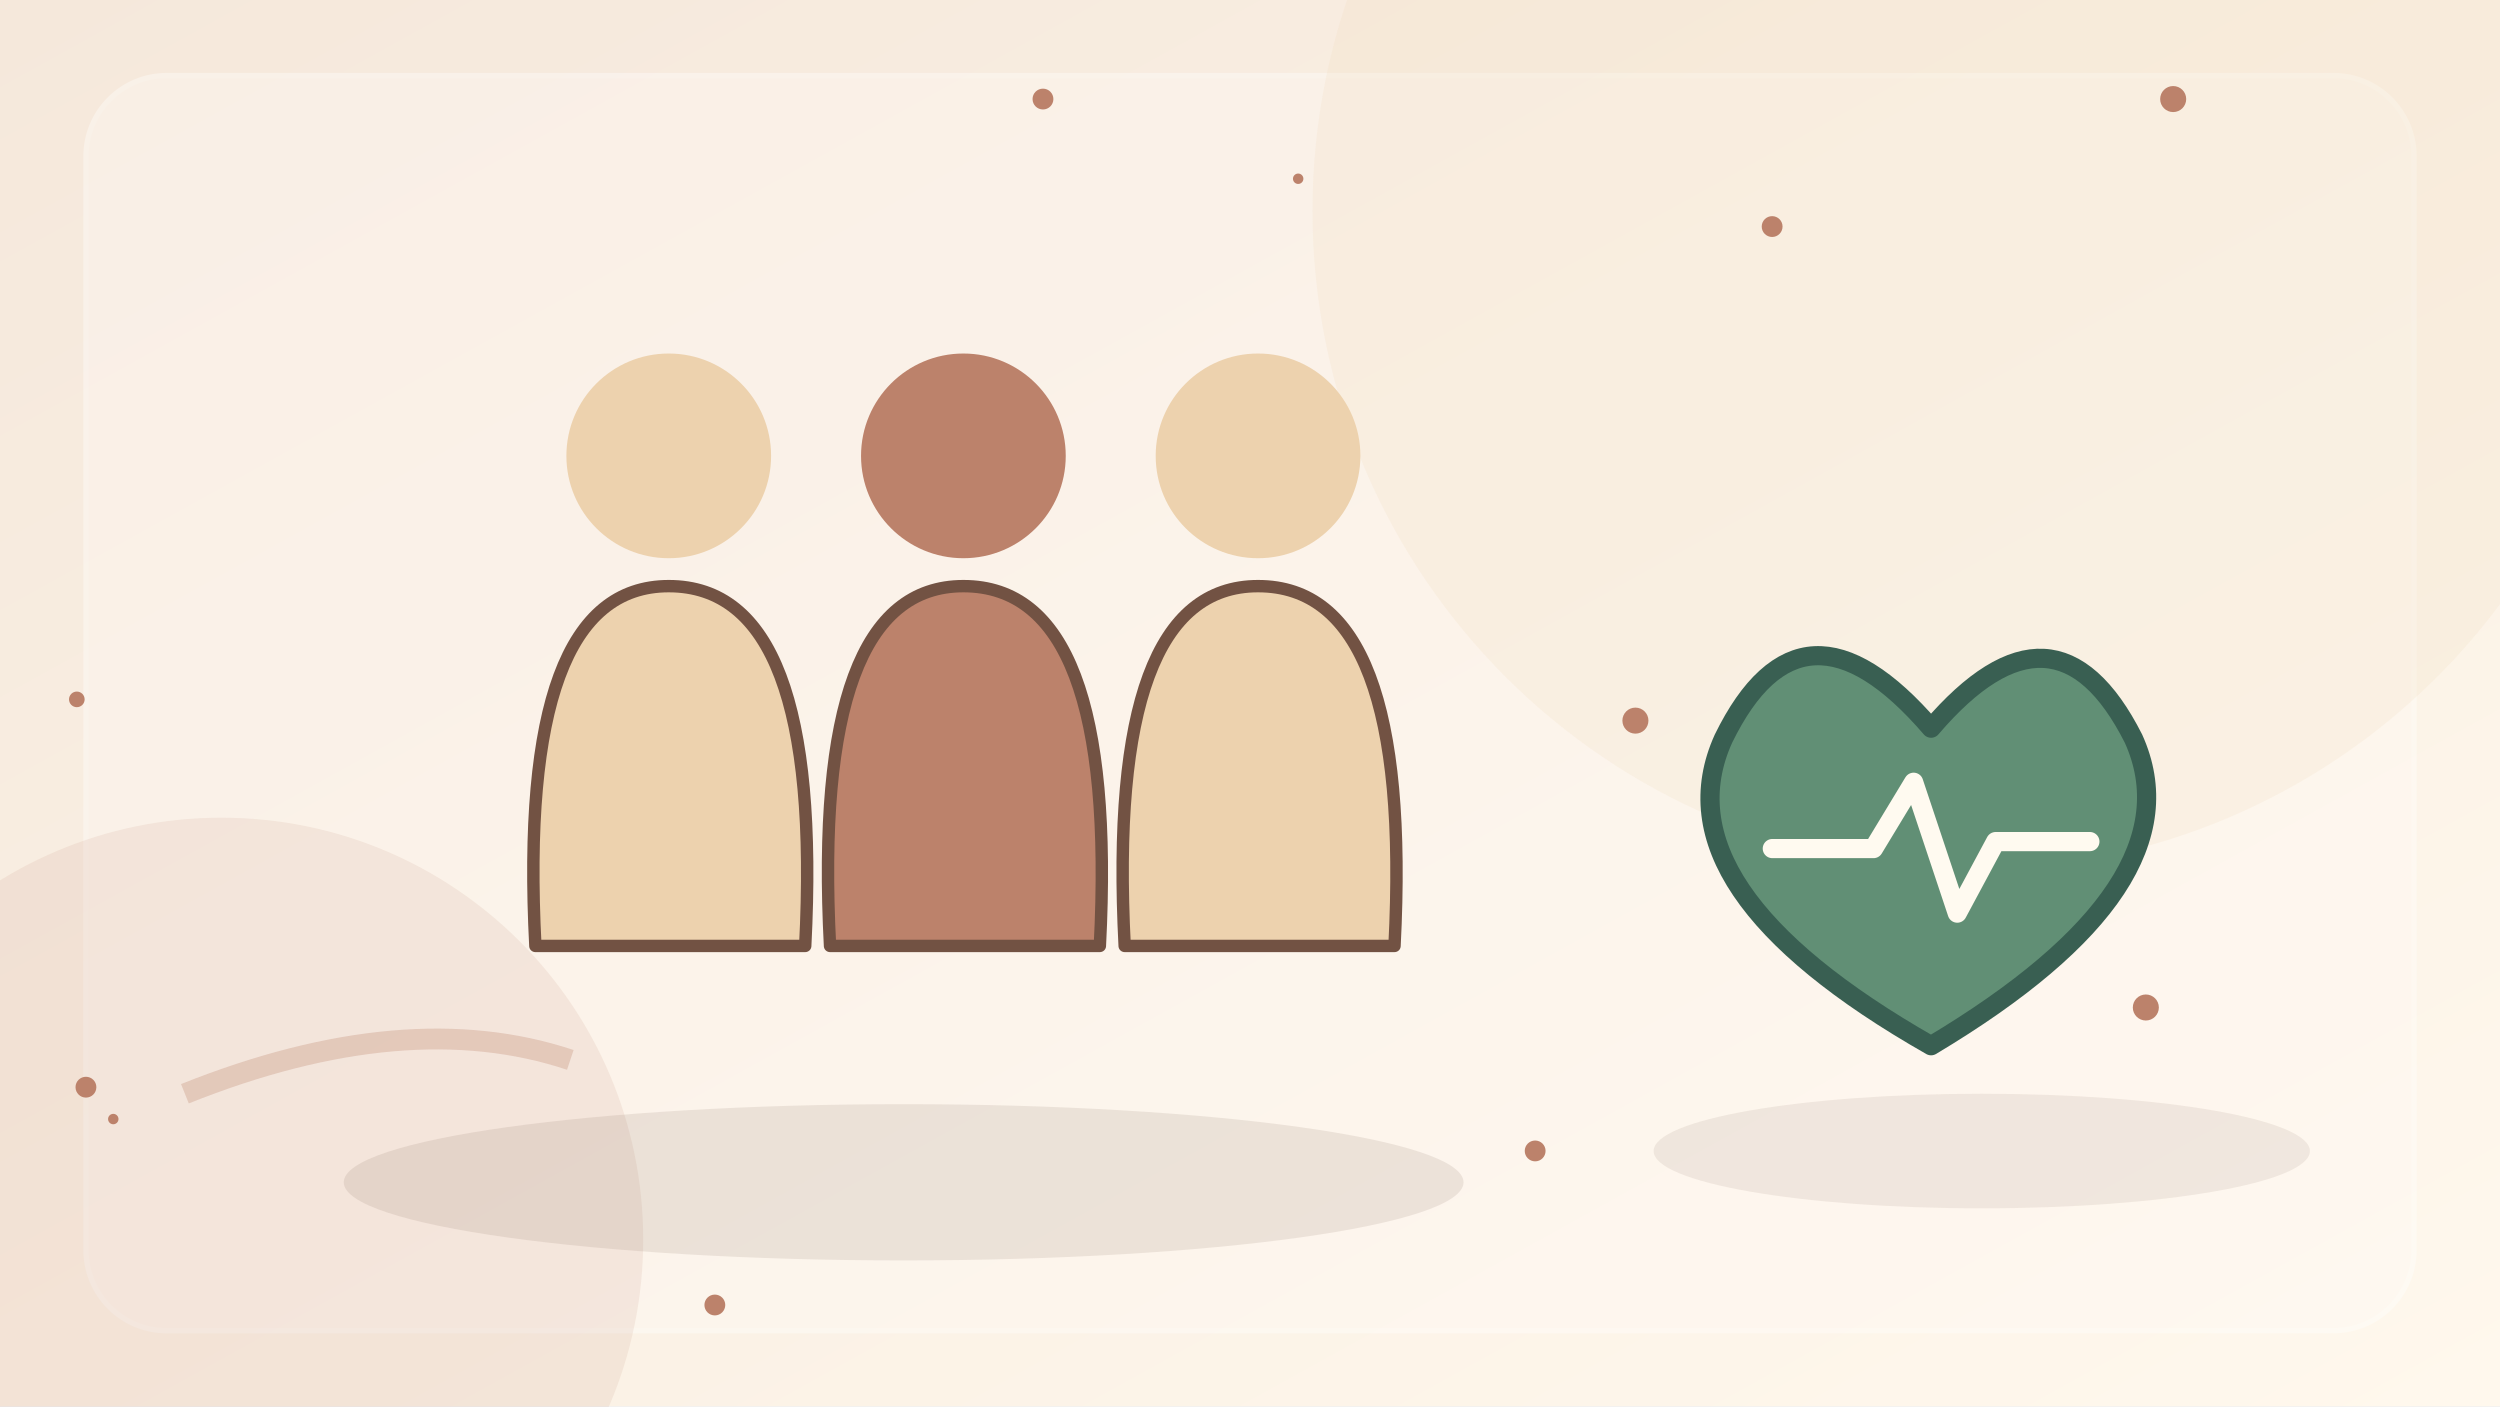
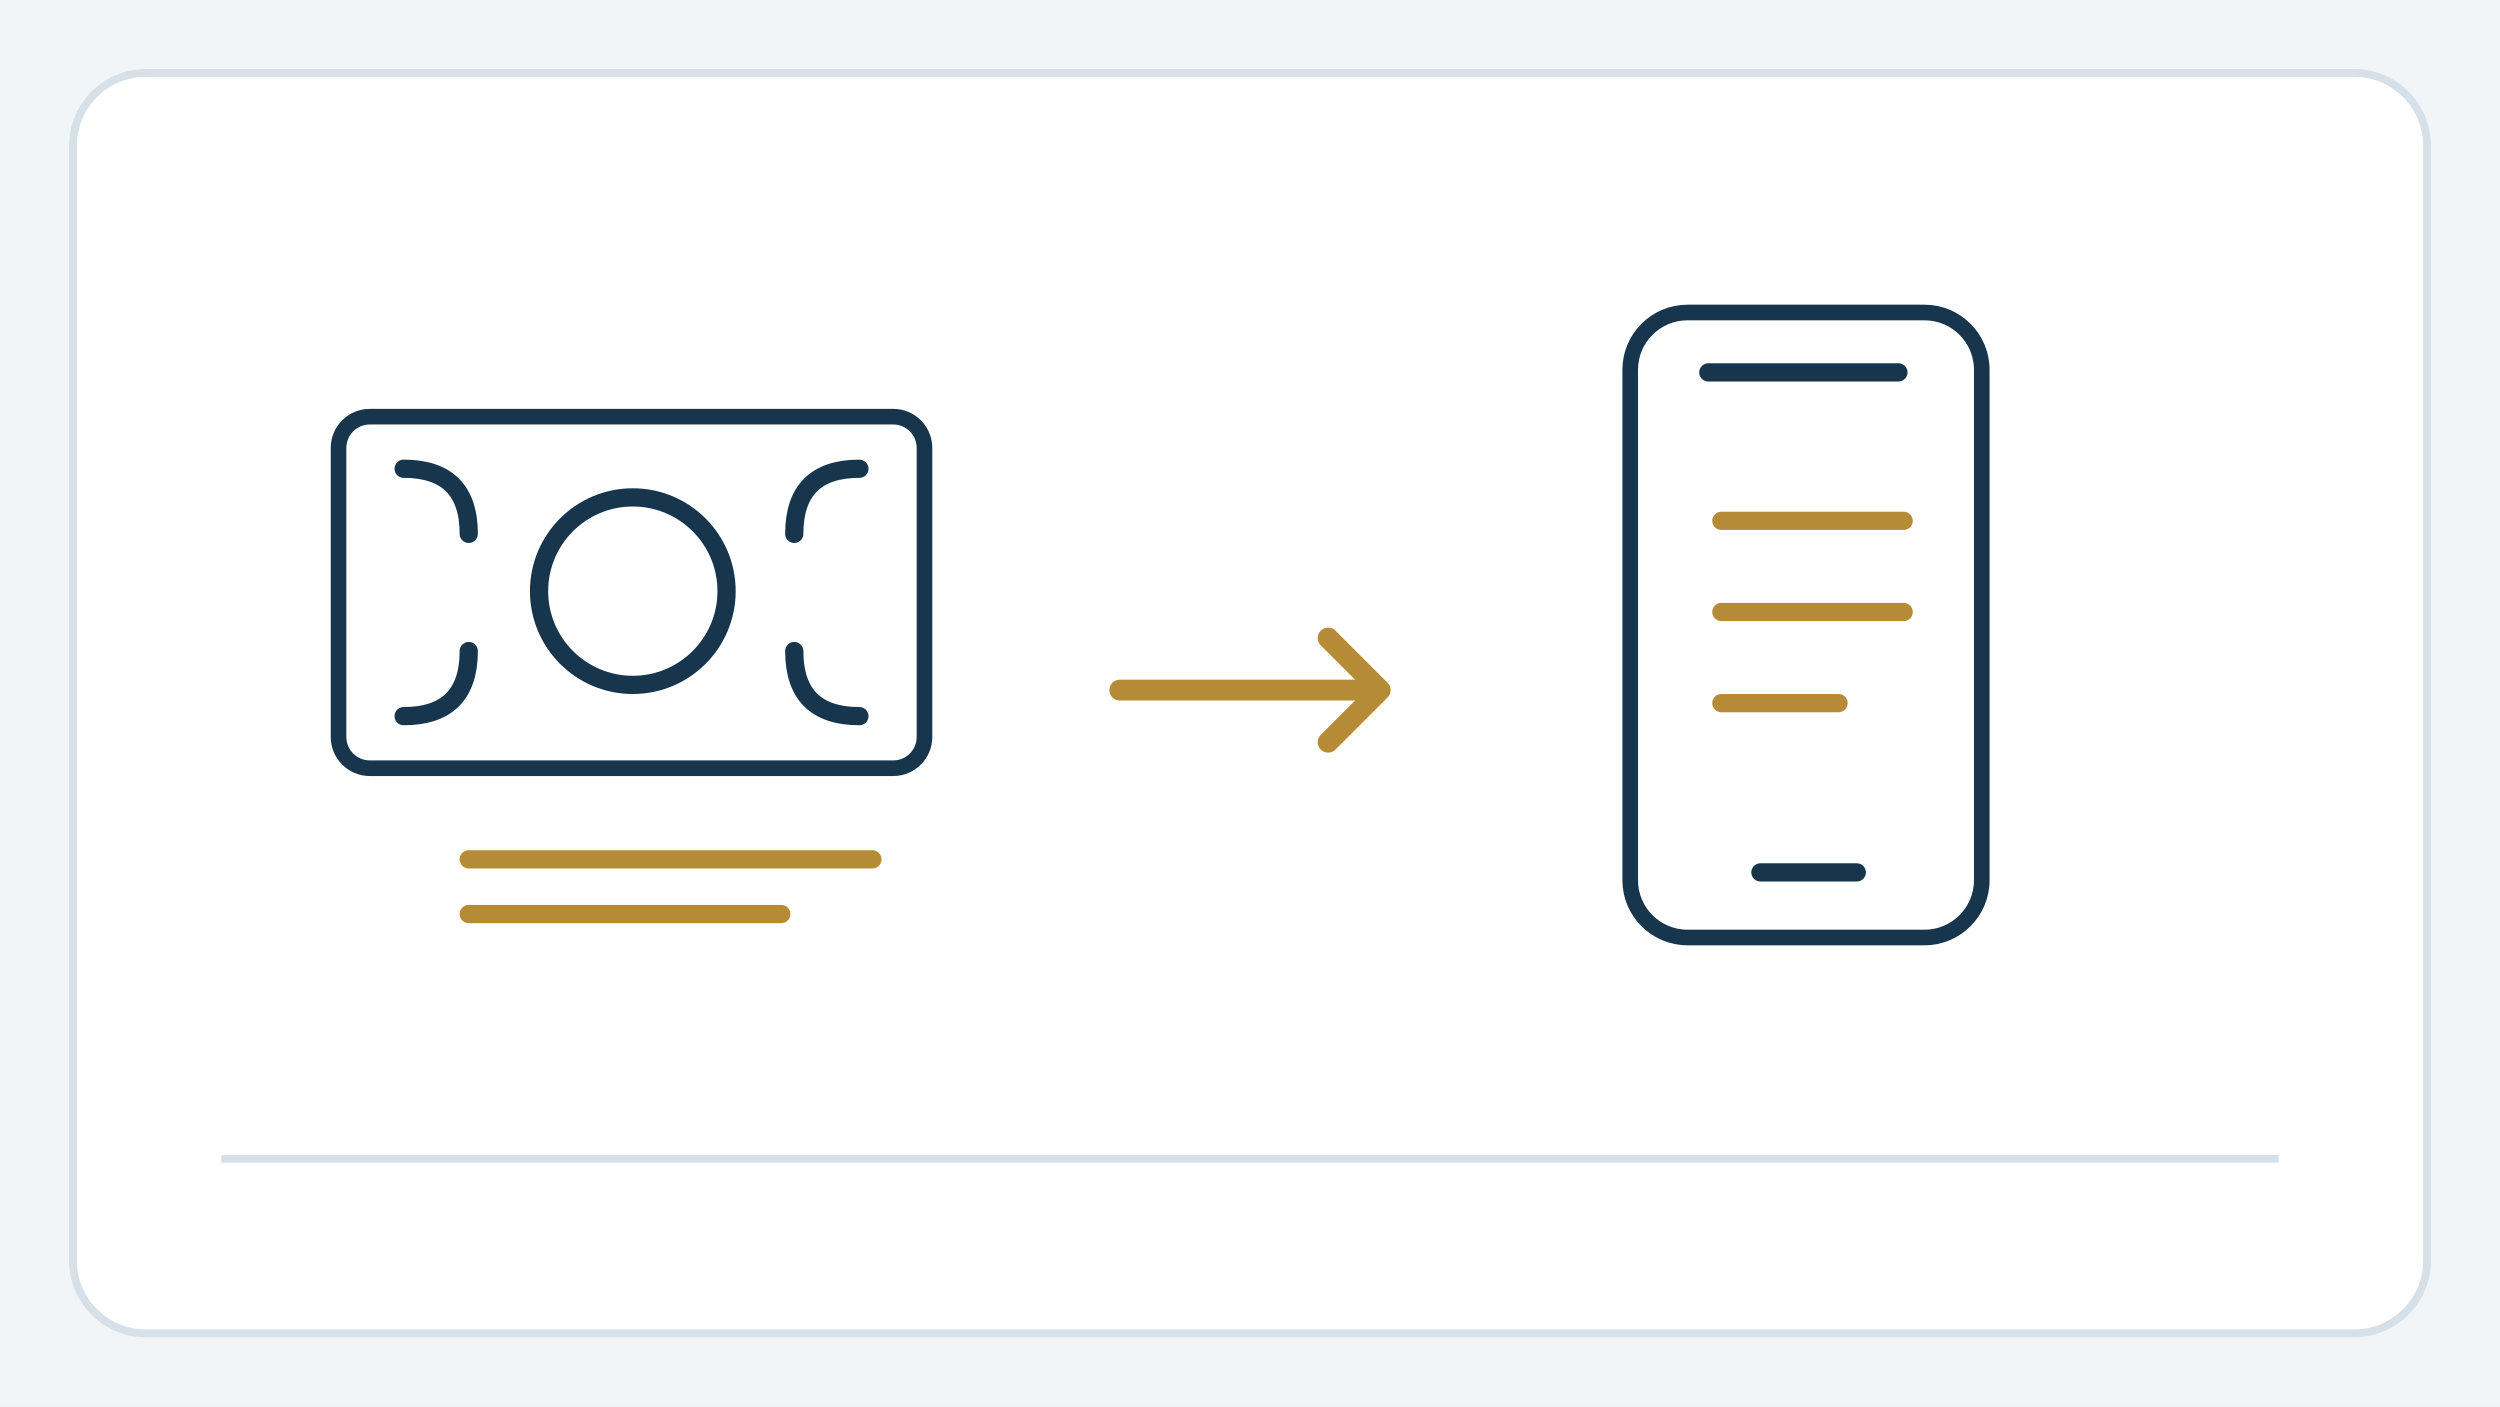
- <svg xmlns="http://www.w3.org/2000/svg" width="960" height="540" viewBox="0 0 960 540" role="img" aria-label="Autorska ilustracja: Odpowiedź na kolejną prośbę o pożyczkę">
-   <defs>
-     <linearGradient id="background" x1="0" y1="0" x2="1" y2="1">
-       <stop offset="0" stop-color="#f5e8db" />
-       <stop offset="1" stop-color="#fff8ed" />
-     </linearGradient>
-   </defs>
-   <rect width="960" height="540" fill="url(#background)" />
-   <rect x="33" y="29" width="894" height="482" rx="31" fill="#fffaf7" opacity=".35" stroke="#fff" stroke-width="2" />
-   <circle cx="757" cy="81" r="253" fill="#edd2ae" opacity=".16" />
-   <circle cx="85" cy="476" r="162" fill="#bc826b" opacity=".12" />
-   <circle cx="824" cy="386.88" r="5" fill="#bc826b" stroke="none" stroke-width="4" />
-   <circle cx="733" cy="286.92" r="3" fill="#bc826b" stroke="none" stroke-width="4" />
-   <circle cx="274.5" cy="501.12" r="4" fill="#bc826b" stroke="none" stroke-width="4" />
-   <circle cx="43.5" cy="429.72" r="2" fill="#bc826b" stroke="none" stroke-width="4" />
-   <circle cx="680.5" cy="87" r="4" fill="#bc826b" stroke="none" stroke-width="4" />
-   <circle cx="589.5" cy="441.96" r="4" fill="#bc826b" stroke="none" stroke-width="4" />
-   <circle cx="834.5" cy="38.04" r="5" fill="#bc826b" stroke="none" stroke-width="4" />
-   <circle cx="33" cy="417.48" r="4" fill="#bc826b" stroke="none" stroke-width="4" />
-   <circle cx="341" cy="311.4" r="2" fill="#bc826b" stroke="none" stroke-width="4" />
-   <circle cx="498.5" cy="68.64" r="2" fill="#bc826b" stroke="none" stroke-width="4" />
-   <circle cx="400.5" cy="38.04" r="4" fill="#bc826b" stroke="none" stroke-width="4" />
-   <circle cx="803" cy="268.56" r="4" fill="#bc826b" stroke="none" stroke-width="4" />
-   <circle cx="29.5" cy="268.56" r="3" fill="#bc826b" stroke="none" stroke-width="4" />
-   <circle cx="628" cy="276.72" r="5" fill="#bc826b" stroke="none" stroke-width="4" />
-   <circle cx="257" cy="180.84" r="2" fill="#bc826b" stroke="none" stroke-width="4" />
-   <ellipse cx="347" cy="454" rx="215" ry="30" fill="#725243" opacity=".12" />
-   <ellipse cx="761" cy="442" rx="126" ry="22" fill="#725243" opacity=".10" />
-   <g transform="translate(177 50) scale(1.191)">
-     <circle cx="67" cy="105" r="33" fill="#edd2ae" stroke="none" stroke-width="4" />
-     <circle cx="162" cy="105" r="33" fill="#bc826b" stroke="none" stroke-width="4" />
-     <circle cx="257" cy="105" r="33" fill="#edd2ae" stroke="none" stroke-width="4" />
-     <path d="M24 263q-6-116 43-116q50 0 44 116Z" fill="#edd2ae" stroke="#725243" stroke-width="4" stroke-linejoin="round" stroke-linecap="round" />
-     <path d="M119 263q-6-116 43-116q50 0 44 116Z" fill="#bc826b" stroke="#725243" stroke-width="4" stroke-linejoin="round" stroke-linecap="round" />
-     <path d="M214 263q-6-116 43-116q50 0 44 116Z" fill="#edd2ae" stroke="#725243" stroke-width="4" stroke-linejoin="round" stroke-linecap="round" />
+ <svg xmlns="http://www.w3.org/2000/svg" width="960" height="540" viewBox="0 0 960 540" role="img" aria-label="Odpowiedź na kolejną prośbę o pożyczkę — koszty i kontakt">
+   <rect width="960" height="540" fill="#f1f5f8" />
+   <rect x="28" y="28" width="904" height="484" rx="28" fill="#fff" stroke="#d6e0e8" stroke-width="3" />
+   <g transform="translate(85 85)">
+     <rect x="45" y="75" width="225" height="135" rx="12" fill="#fff" stroke="#17364d" stroke-width="6" />
+     <path d="M70 95Q95 95 95 120 M245 95Q220 95 220 120 M70 190Q95 190 95 165 M245 190Q220 190 220 165" fill="none" stroke="#17364d" stroke-width="7" stroke-linecap="round" stroke-linejoin="round" />
+     <circle cx="158" cy="142" r="36" fill="none" stroke="#17364d" stroke-width="7" />
+     <path d="M95 245H250 M95 266H215" fill="none" stroke="#b68b36" stroke-width="7" stroke-linecap="round" stroke-linejoin="round" />
  </g>
-   <g transform="translate(633 222) scale(0.670)">
-     <path d="M162 268Q4 178 43 92Q88 0 162 86Q233 3 278 92Q316 176 162 268Z" fill="#618f75" stroke="#395f52" stroke-width="11" stroke-linejoin="round" stroke-linecap="round" />
-     <path d="M71 155h58l23-38 25 75 22-41h54" fill="none" stroke="#fffaf0" stroke-width="11" stroke-linejoin="round" stroke-linecap="round" />
+   <g transform="translate(536 85)">
+     <rect x="90" y="35" width="135" height="240" rx="22" fill="#fff" stroke="#17364d" stroke-width="6" />
+     <path d="M120 58H193 M140 250H177" fill="none" stroke="#17364d" stroke-width="7" stroke-linecap="round" stroke-linejoin="round" />
+     <path d="M125 115H195 M125 150H195 M125 185H170" fill="none" stroke="#b68b36" stroke-width="7" stroke-linecap="round" stroke-linejoin="round" />
  </g>
-   <path d="M71 420q85-34 148-13" fill="none" stroke="#bc826b" opacity=".29" stroke-width="8" />
+   <path d="M430 265H530 M510 245L530 265L510 285" fill="none" stroke="#b68b36" stroke-width="8" stroke-linecap="round" stroke-linejoin="round" />
+   <path d="M85 445H875" fill="none" stroke="#d6e0e8" stroke-width="3" />
</svg>
